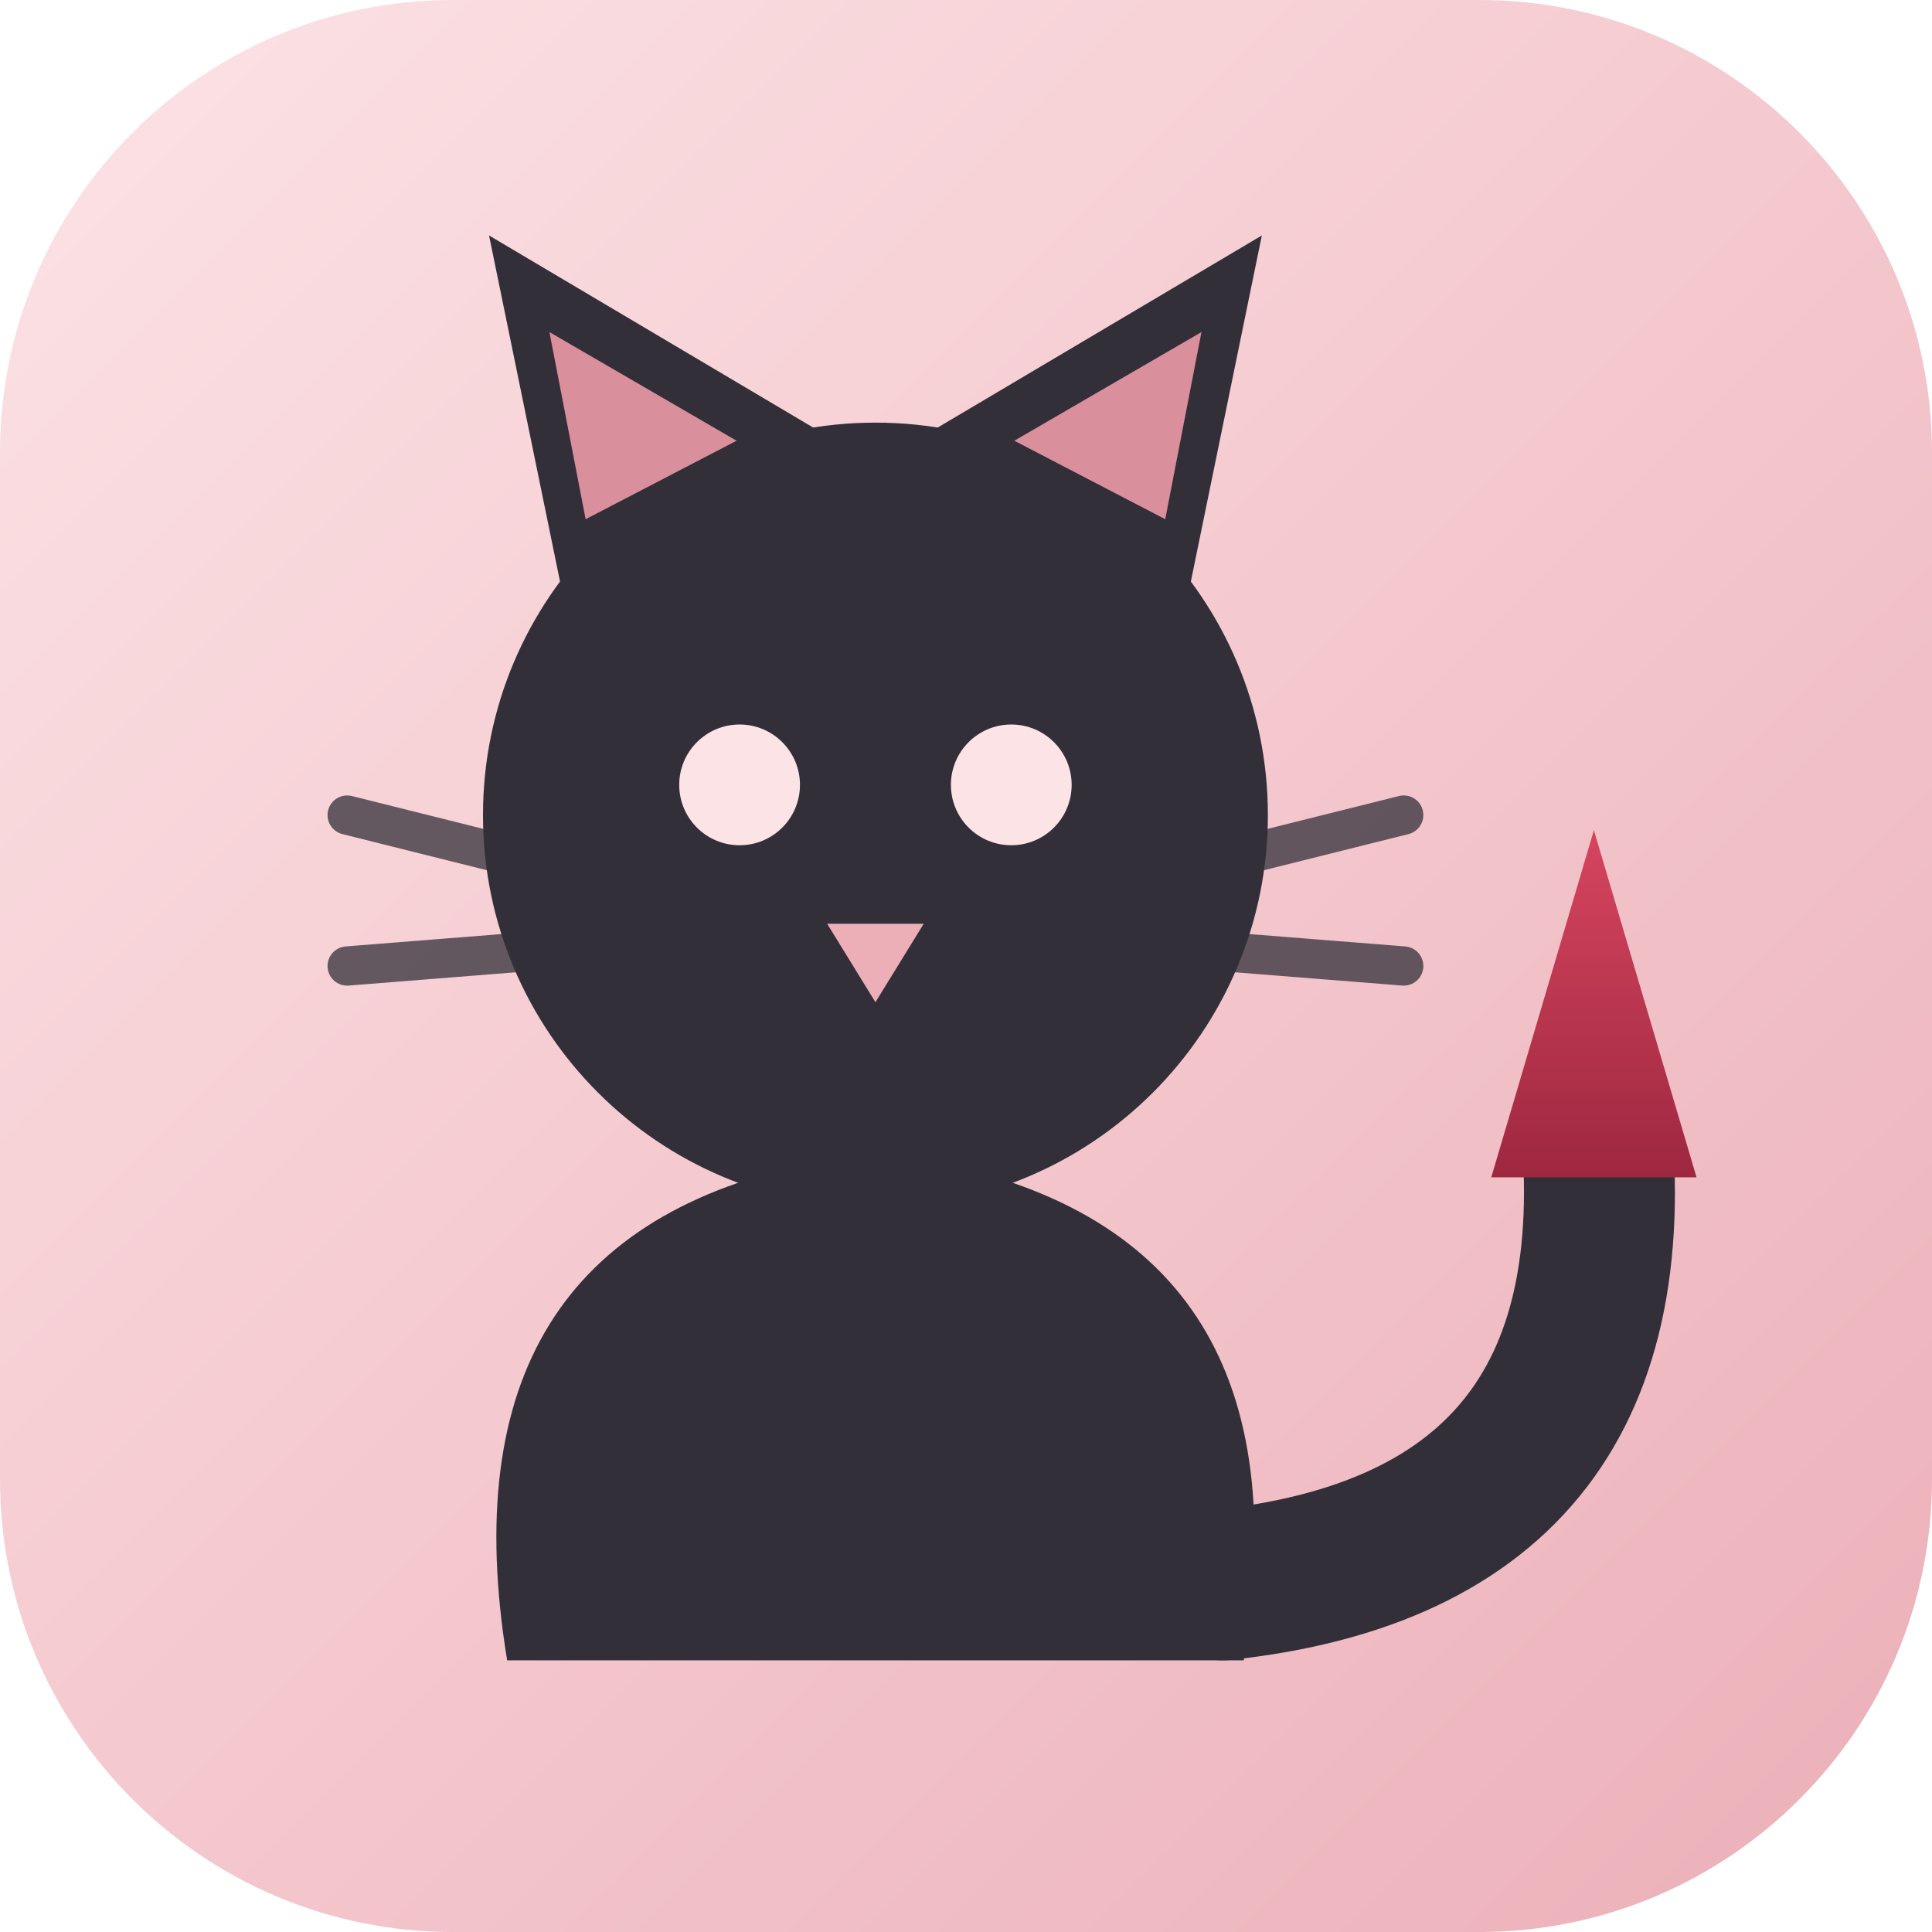
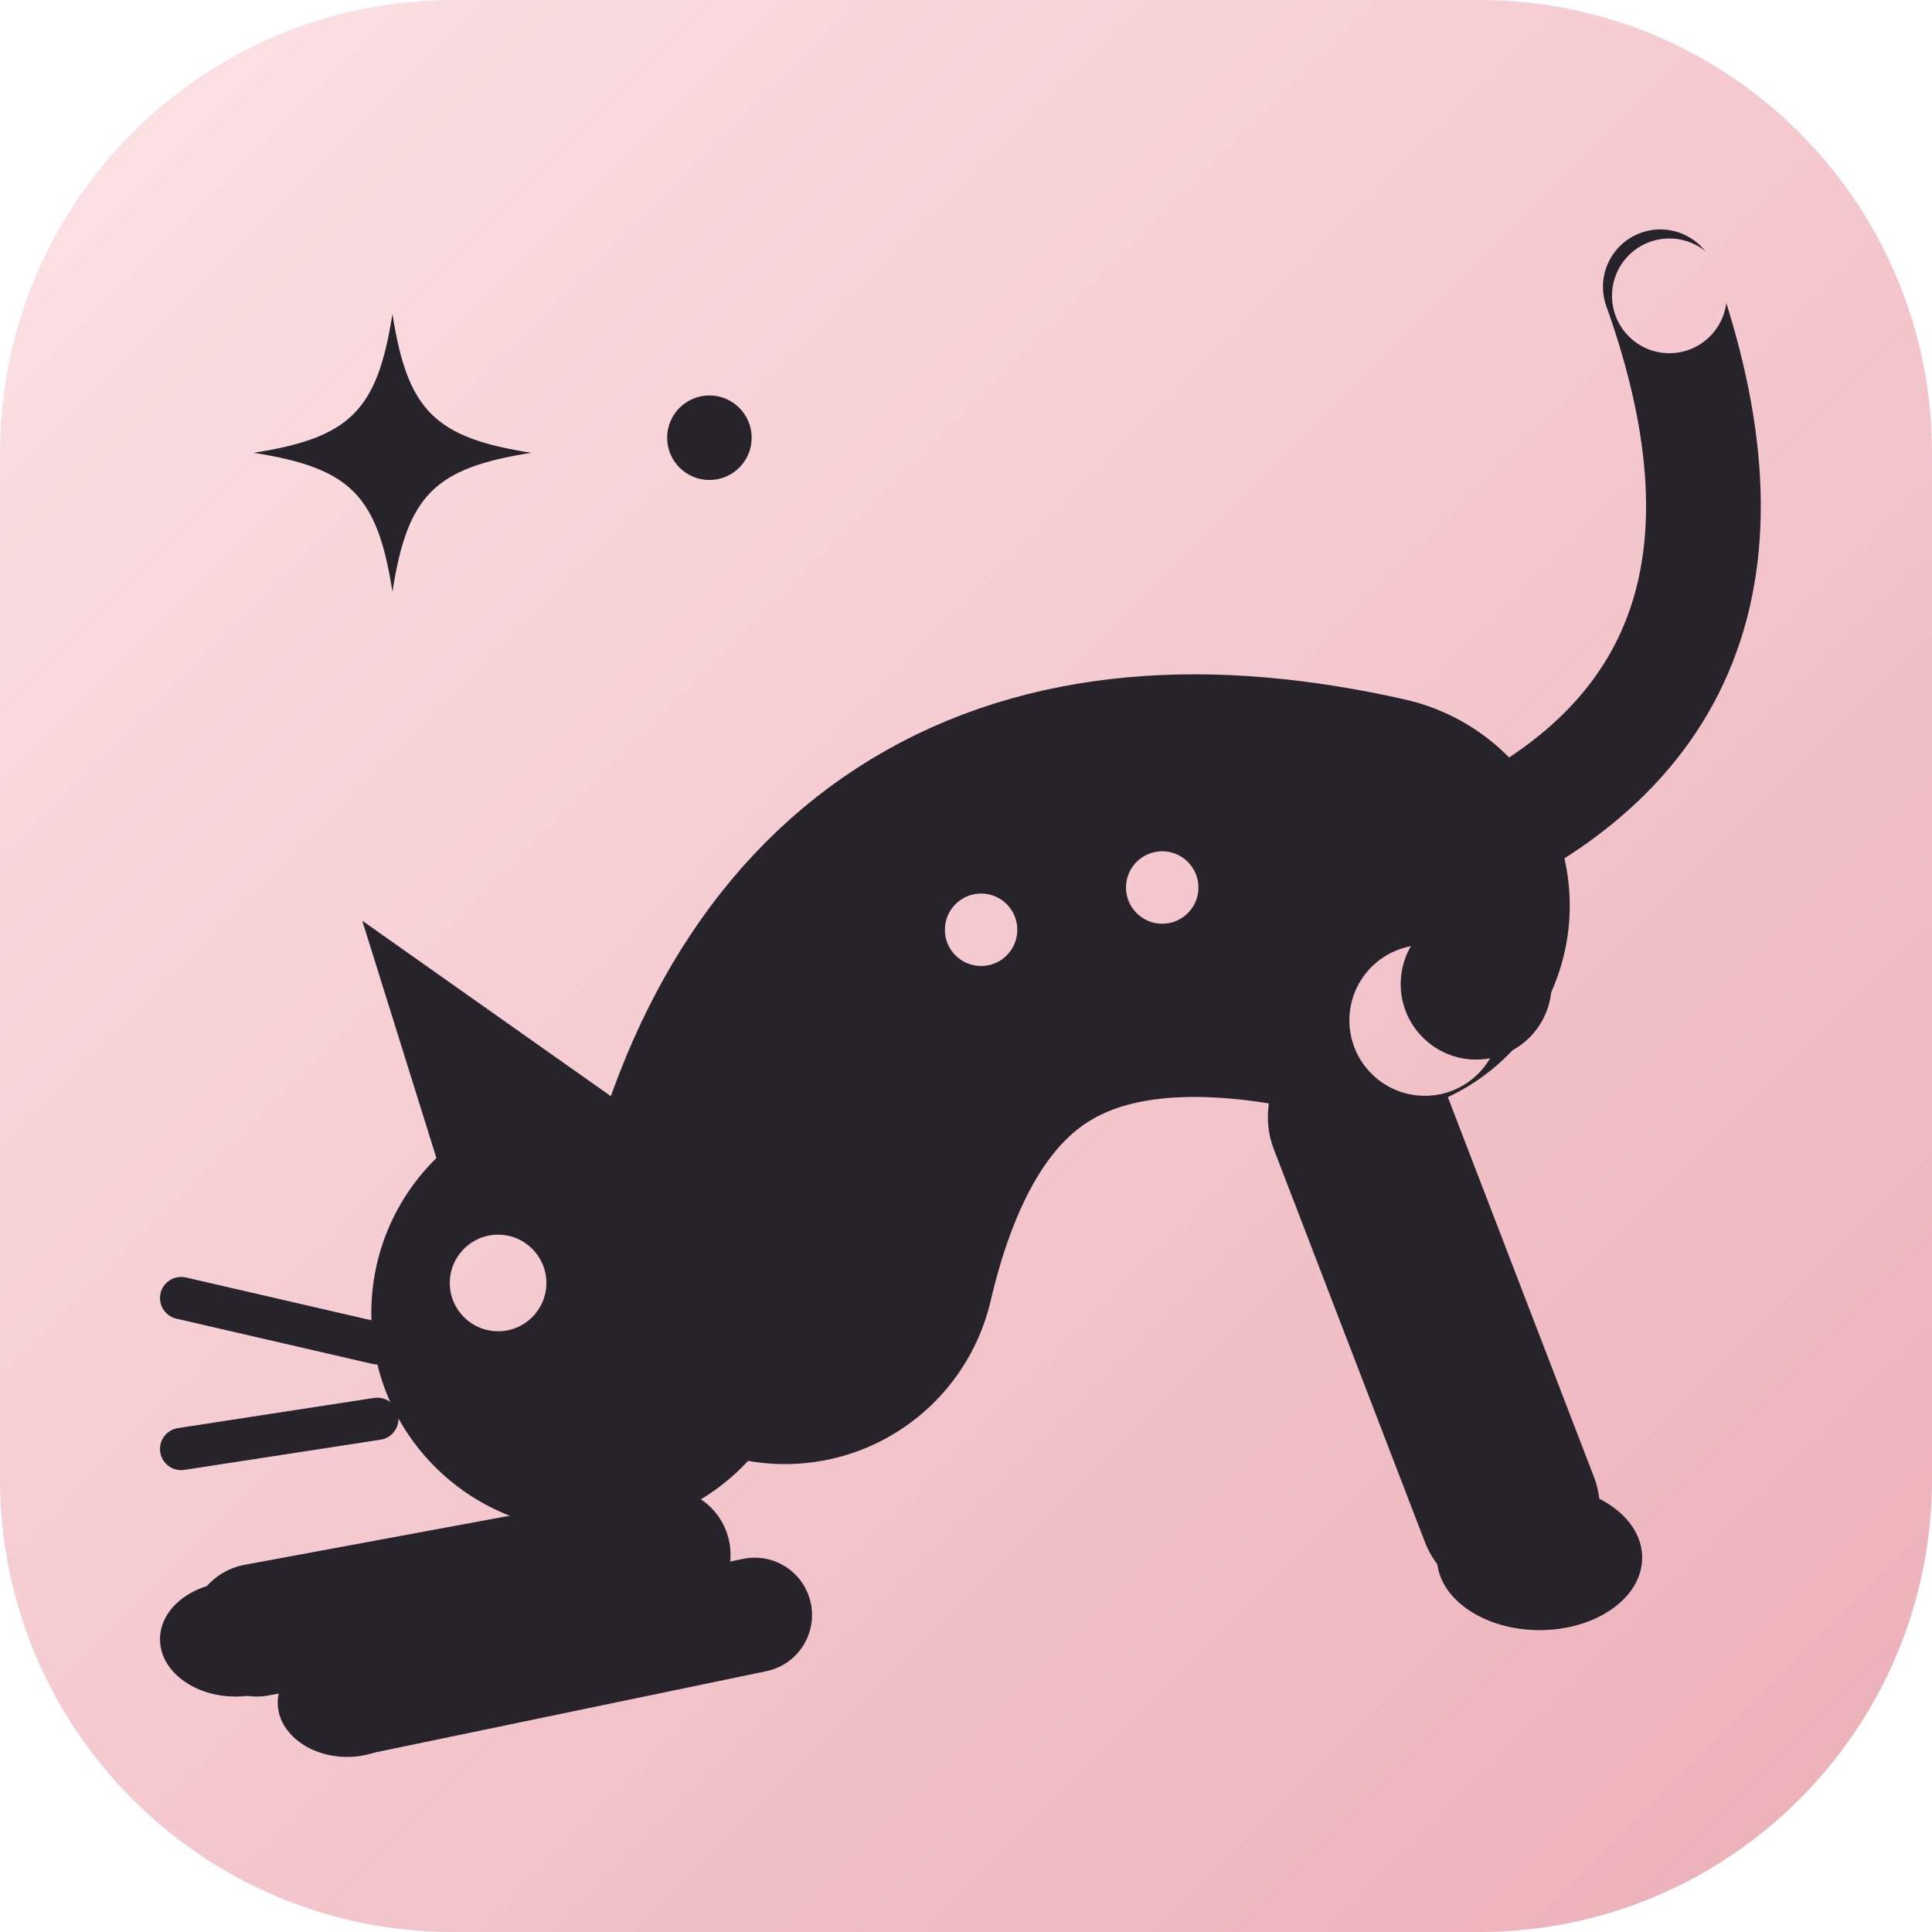
<svg xmlns="http://www.w3.org/2000/svg" viewBox="0 0 64 64" width="64" height="64" role="img" aria-label="小狼毫皮肤工作室">
  <defs>
-     <linearGradient id="bg" x1="0" y1="0" x2="1" y2="1">
+     <linearGradient id="bg" gradientUnits="userSpaceOnUse" x1="0" y1="0" x2="64" y2="64">
      <stop offset="0" stop-color="#FCE3E6" />
      <stop offset="1" stop-color="#ECAFB8" />
    </linearGradient>
-     <linearGradient id="tip" x1="0" y1="0" x2="0" y2="1">
-       <stop offset="0" stop-color="#D6455F" />
-       <stop offset="1" stop-color="#9E2740" />
-     </linearGradient>
  </defs>
  <rect width="64" height="64" rx="15" fill="url(#bg)" />
-   <path d="M40.5 52.5 Q54.5 51 52.8 36.5" fill="none" stroke="#322F38" stroke-width="5" stroke-linecap="round" />
-   <path d="M49.4 39 L56.2 39 L52.8 27.5 Z" fill="url(#tip)" />
-   <path d="M16.8 55 Q14.5 41 27 38.5 L31 38.5 Q43.5 41 41.2 55 Z" fill="#322F38" />
-   <path d="M18.6 19.5 L16.2 7.8 L27 14.2 Z" fill="#322F38" />
-   <path d="M39.4 19.5 L41.8 7.8 L31 14.2 Z" fill="#322F38" />
-   <path d="M19.4 17.2 L18.2 11 L24.4 14.6 Z" fill="#D98F9C" />
-   <path d="M38.6 17.2 L39.8 11 L33.6 14.6 Z" fill="#D98F9C" />
-   <circle cx="29" cy="27" r="13" fill="#322F38" />
-   <circle cx="24.5" cy="26" r="2" fill="#FCE3E6" />
-   <circle cx="33.5" cy="26" r="2" fill="#FCE3E6" />
-   <path d="M27.4 30.6 h3.2 L29 33.2 Z" fill="#ECAFB8" />
-   <g stroke="#322F38" stroke-width="1.3" stroke-linecap="round" opacity=".75">
-     <path d="M17.5 28.5 L11.5 27" />
-     <path d="M17.8 31.5 L11.5 32" />
-     <path d="M40.5 28.5 L46.5 27" />
-     <path d="M40.2 31.5 L46.5 32" />
+   <path d="M13 10.4c.5 3.2 1.4 4.1 4.6 4.6-3.2.5-4.1 1.4-4.6 4.6-.5-3.2-1.4-4.1-4.6-4.6 3.2-.5 4.1-1.4 4.6-4.6Z" fill="#26232B" />
+   <circle cx="23.5" cy="14.5" r="1.4" fill="#26232B" />
+   <g fill="none" stroke="#26232B" stroke-linecap="round">
+     <path d="M26 41.5 Q29.5 26.5 45 30" stroke-width="14" />
+     <path d="M22 51.5 L8.5 54" stroke-width="4.4" />
+     <path d="M25 53.5 L12 56.2" stroke-width="3.8" />
+     <path d="M45 37 L50 50" stroke-width="6" />
+     <path d="M47.5 28.5 Q60 23.5 55 9.5" stroke-width="3.8" />
  </g>
+   <ellipse cx="7.8" cy="54.3" rx="2.5" ry="1.9" fill="#26232B" />
+   <ellipse cx="11.5" cy="56.4" rx="2.3" ry="1.8" fill="#26232B" />
+   <ellipse cx="51" cy="51.6" rx="3.4" ry="2.4" fill="#26232B" />
+   <circle cx="19.5" cy="43.5" r="7.2" fill="#26232B" />
+   <path d="M14.5 38.5 L12 30.5 L20.5 36.5 Z" fill="#26232B" />
+   <path d="M23.5 37.5 L27 30.5 L28 38.5 Z" fill="#26232B" />
+   <g stroke="#26232B" stroke-width="1.4" stroke-linecap="round">
+     <path d="M12.5 44.5 L6 43" />
+     <path d="M12.5 47 L6 48" />
+   </g>
+   <g fill="url(#bg)">
+     <circle cx="16.5" cy="42.5" r="1.6" />
+     <circle cx="32.5" cy="30.8" r="1.2" />
+     <circle cx="38.5" cy="29.4" r="1.2" />
+     <circle cx="47.2" cy="33.8" r="2.5" />
+   </g>
+   <circle cx="48.9" cy="32.6" r="2.5" fill="#26232B" />
+   <circle cx="55.3" cy="9.8" r="1.9" fill="url(#bg)" />
</svg>
